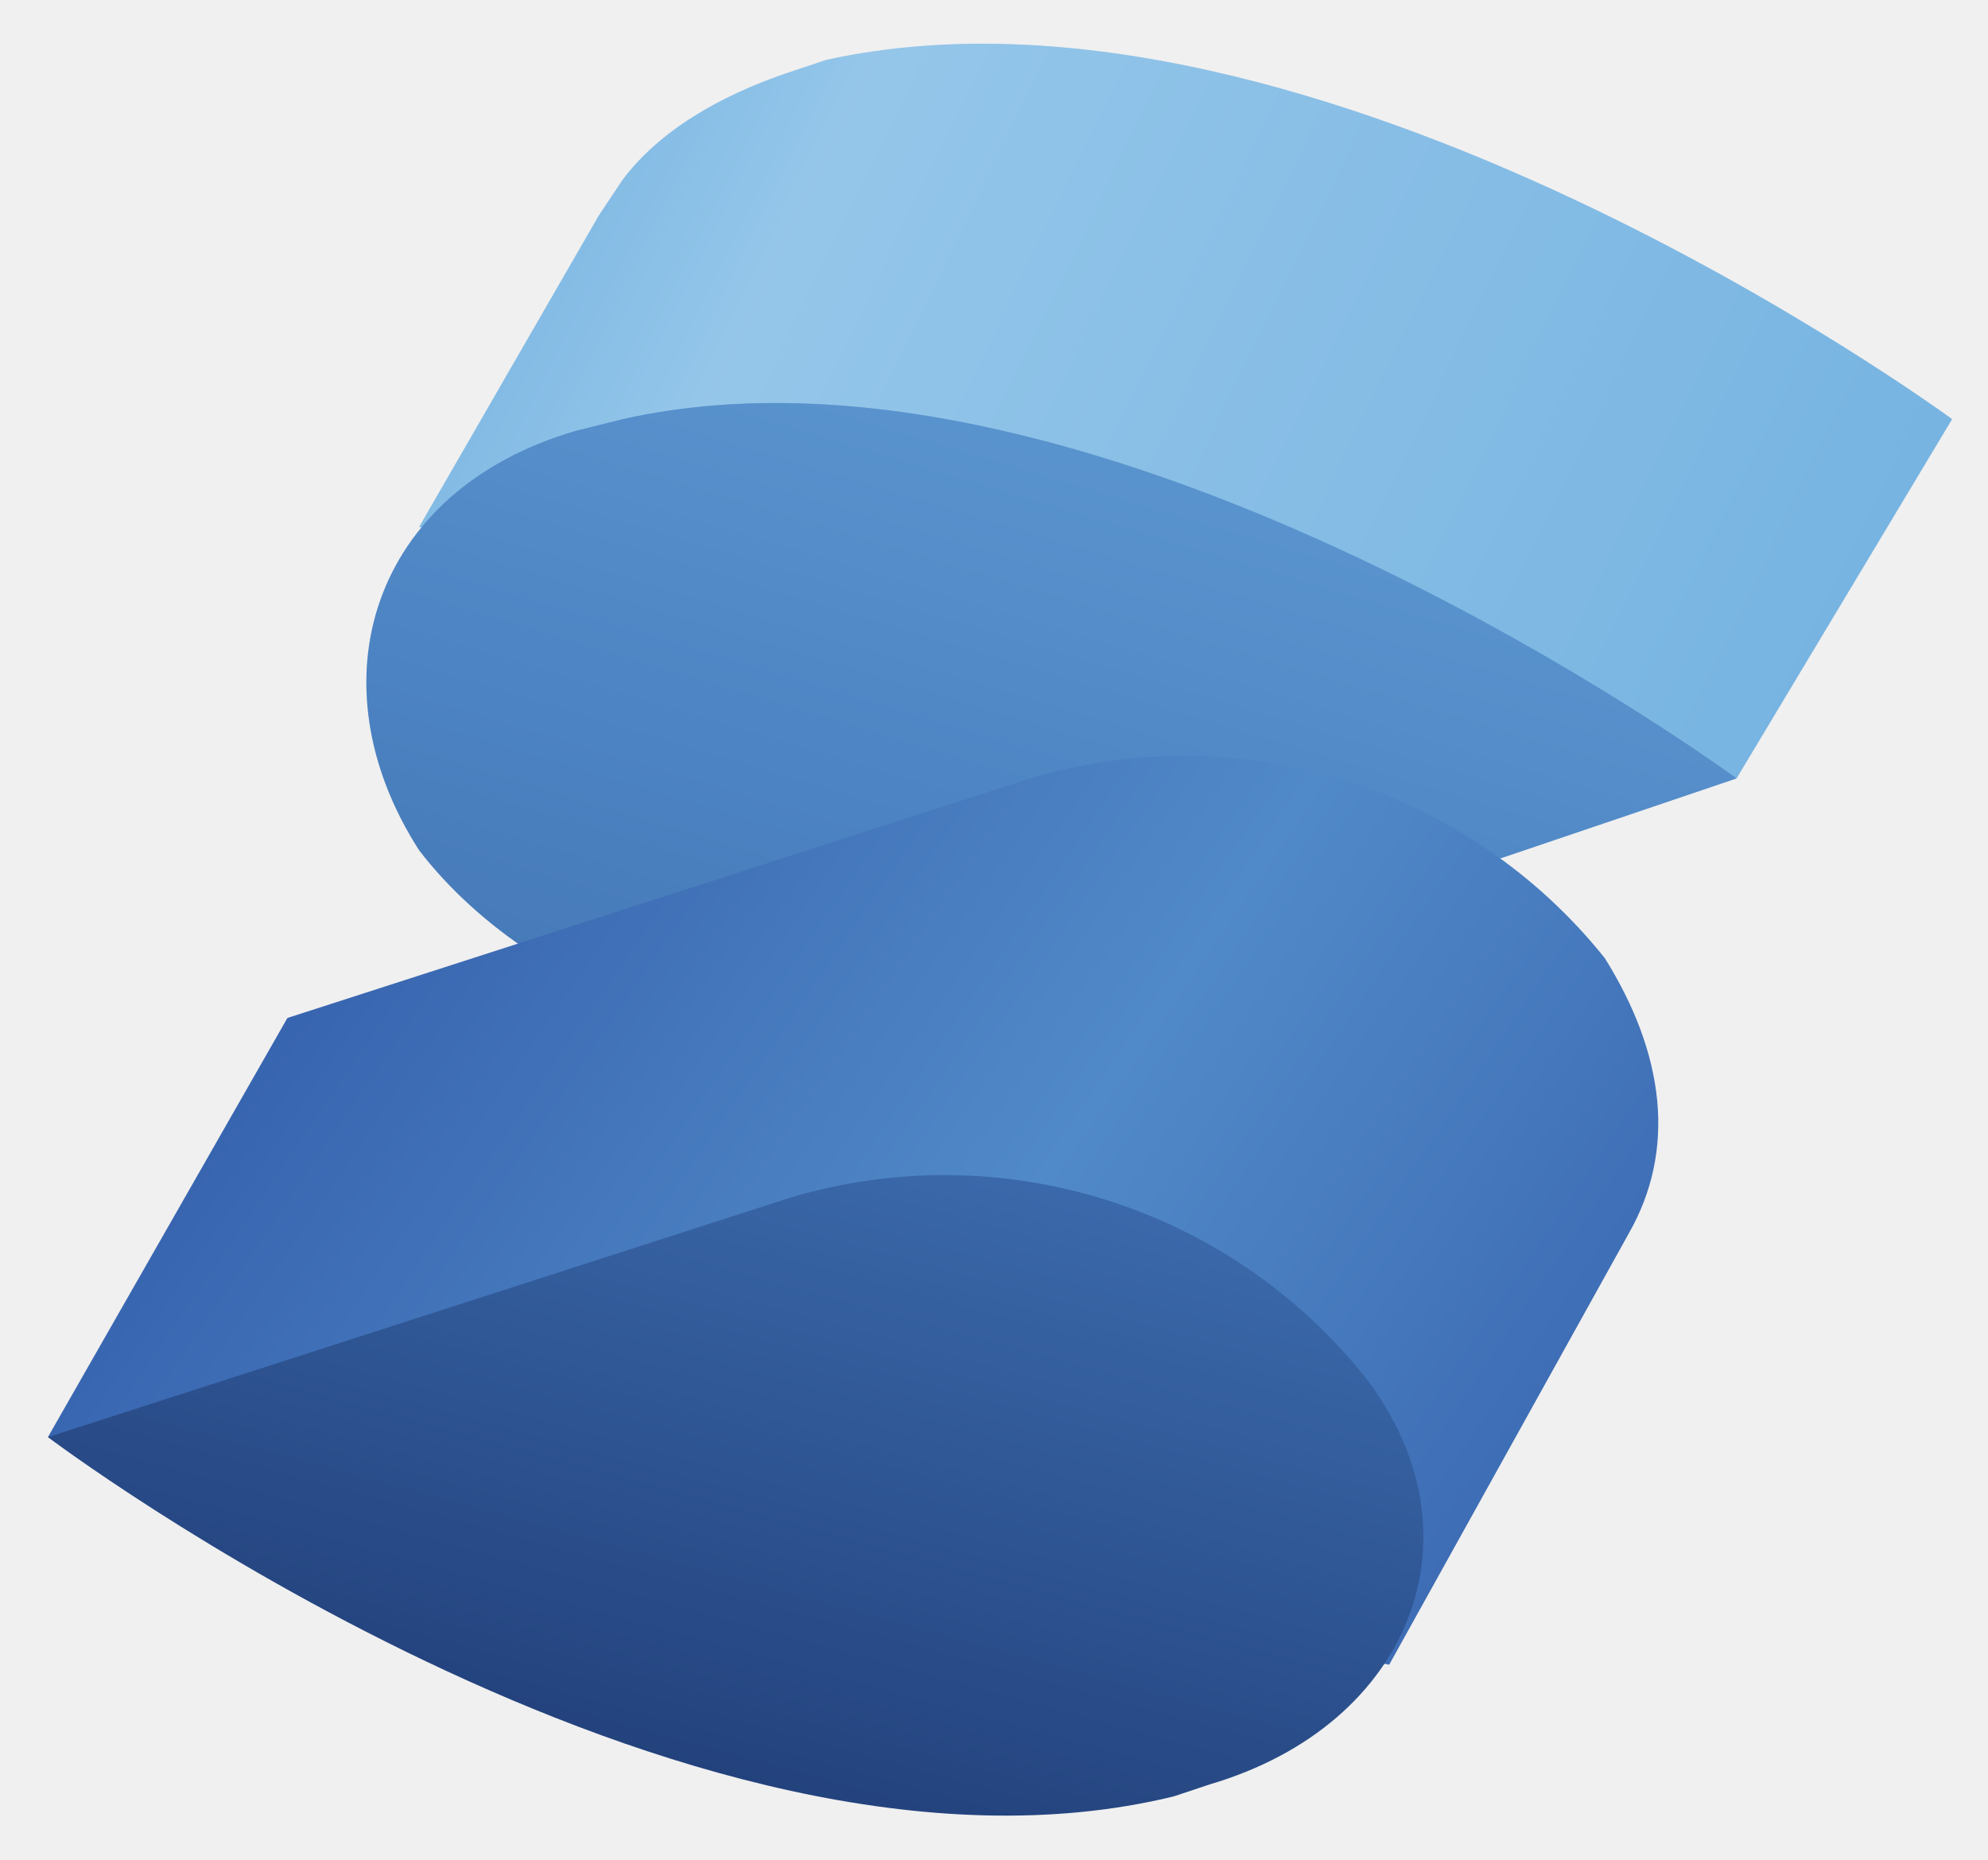
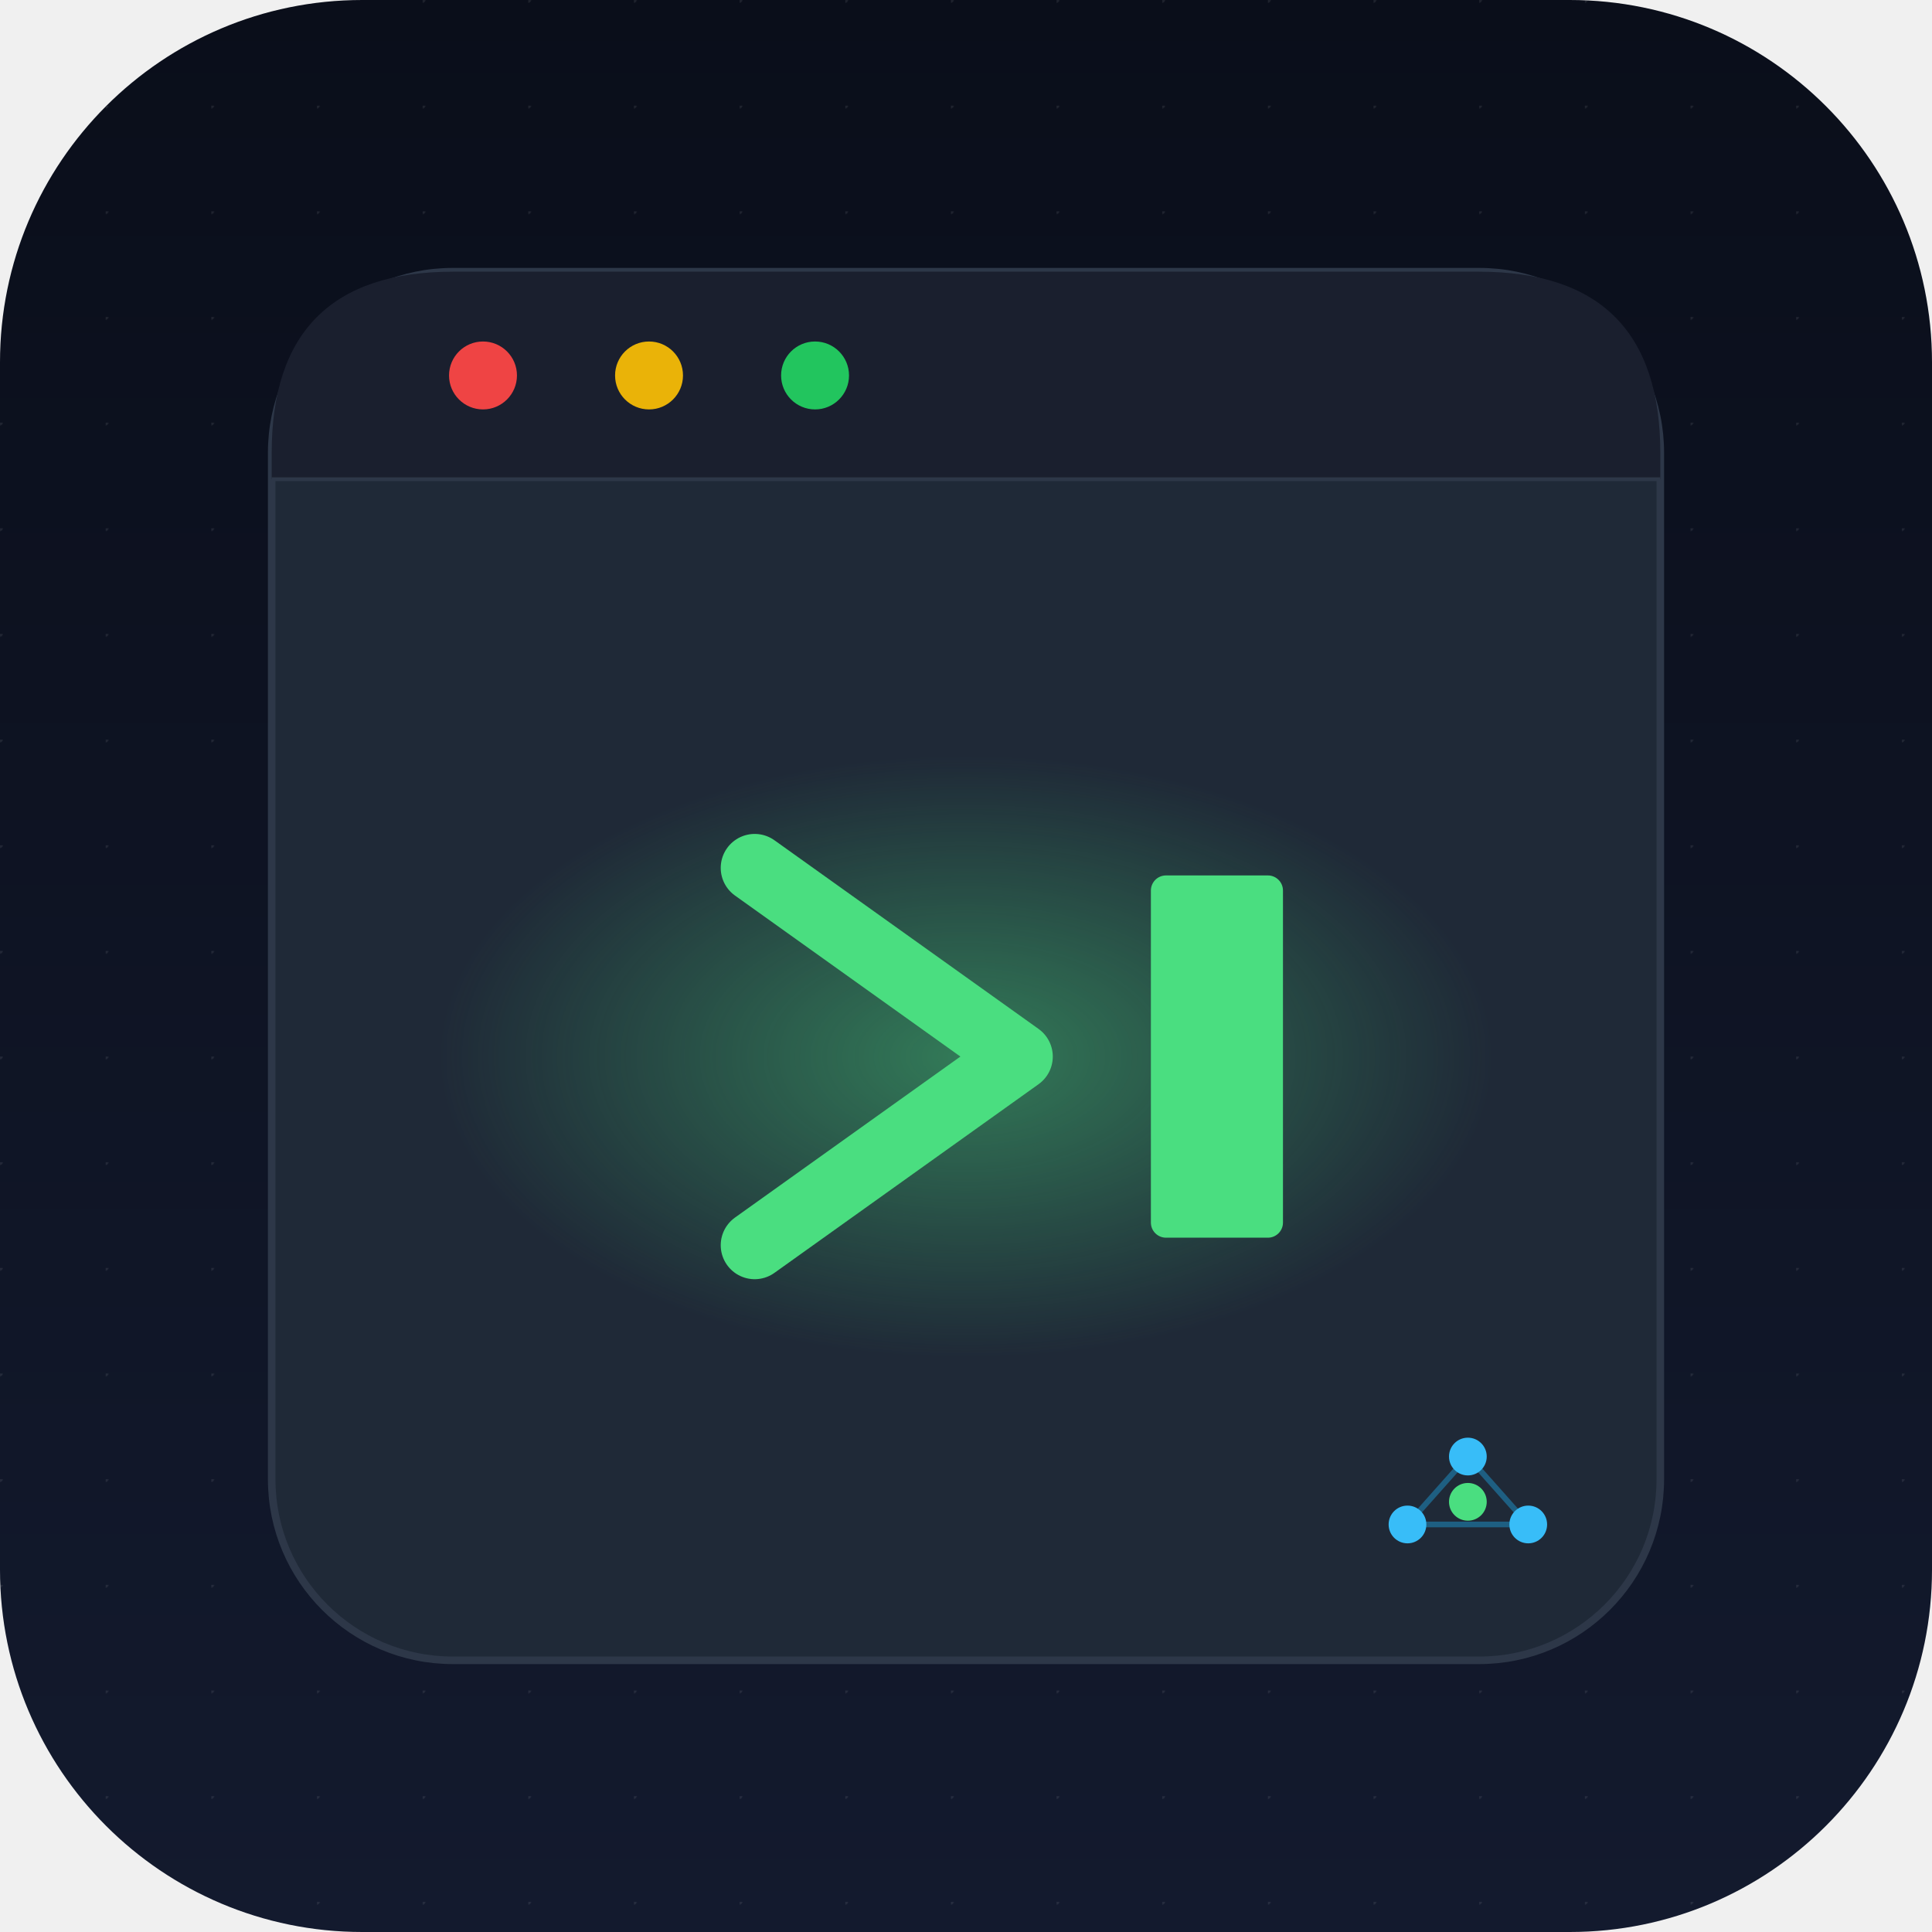
- <svg xmlns="http://www.w3.org/2000/svg" viewBox="0 0 166 155.3">
-   <path d="M163 35S110-4 69 5l-3 1c-6 2-11 5-14 9l-2 3-15 26 26 5c11 7 25 10 38 7l46 9 18-30z" fill="#76b3e1" />
-   <linearGradient id="a" gradientUnits="userSpaceOnUse" x1="27.5" y1="3" x2="152" y2="63.5">
-     <stop offset=".1" stop-color="#76b3e1" />
-     <stop offset=".3" stop-color="#dcf2fd" />
-     <stop offset="1" stop-color="#76b3e1" />
-   </linearGradient>
-   <path d="M163 35S110-4 69 5l-3 1c-6 2-11 5-14 9l-2 3-15 26 26 5c11 7 25 10 38 7l46 9 18-30z" opacity=".3" fill="url(#a)" />
-   <path d="M52 35l-4 1c-17 5-22 21-13 35 10 13 31 20 48 15l62-21S92 26 52 35z" fill="#518ac8" />
-   <linearGradient id="b" gradientUnits="userSpaceOnUse" x1="95.8" y1="32.6" x2="74" y2="105.2">
-     <stop offset="0" stop-color="#76b3e1" />
-     <stop offset=".5" stop-color="#4377bb" />
-     <stop offset="1" stop-color="#1f3b77" />
-   </linearGradient>
-   <path d="M52 35l-4 1c-17 5-22 21-13 35 10 13 31 20 48 15l62-21S92 26 52 35z" opacity=".3" fill="url(#b)" />
-   <linearGradient id="c" gradientUnits="userSpaceOnUse" x1="18.4" y1="64.2" x2="144.3" y2="149.8">
-     <stop offset="0" stop-color="#315aa9" />
-     <stop offset=".5" stop-color="#518ac8" />
-     <stop offset="1" stop-color="#315aa9" />
-   </linearGradient>
-   <path d="M134 80a45 45 0 00-48-15L24 85 4 120l112 19 20-36c4-7 3-15-2-23z" fill="url(#c)" />
-   <linearGradient id="d" gradientUnits="userSpaceOnUse" x1="75.2" y1="74.5" x2="24.4" y2="260.8">
-     <stop offset="0" stop-color="#4377bb" />
-     <stop offset=".5" stop-color="#1a336b" />
-     <stop offset="1" stop-color="#1a336b" />
-   </linearGradient>
-   <path d="M114 115a45 45 0 00-48-15L4 120s53 40 94 30l3-1c17-5 23-21 13-34z" fill="url(#d)" />
+ <svg xmlns="http://www.w3.org/2000/svg" viewBox="0 0 1024 1024" width="1024" height="1024">
+   <defs>
+     <linearGradient id="bg" x1="0" y1="0" x2="0" y2="1">
+       <stop offset="0" stop-color="#0a0e1a" />
+       <stop offset="1" stop-color="#131a2e" />
+     </linearGradient>
+     <radialGradient id="promptGlow" cx="50%" cy="50%" r="50%">
+       <stop offset="0" stop-color="#4ade80" stop-opacity="0.45" />
+       <stop offset="1" stop-color="#4ade80" stop-opacity="0" />
+     </radialGradient>
+     <pattern id="dotGrid" x="0" y="0" width="56" height="56" patternUnits="userSpaceOnUse">
+       <circle cx="0" cy="0" r="1.5" fill="#ffffff" fill-opacity="0.08" />
+     </pattern>
+   </defs>
+   <rect x="0" y="0" width="1024" height="1024" rx="192" ry="192" fill="url(#bg)" />
+   <rect x="0" y="0" width="1024" height="1024" rx="192" ry="192" fill="url(#dotGrid)" />
+   <rect x="144" y="144" width="736" height="736" rx="96" ry="96" fill="#1f2937" stroke="#2d3748" stroke-width="4" />
+   <path d="M 144 240 Q 144 144 240 144 L 784 144 Q 880 144 880 240 L 880 254 L 144 254 Z" fill="#1a1f2e" />
+   <line x1="144" y1="254" x2="880" y2="254" stroke="#2d3748" stroke-width="2" />
+   <circle cx="256" cy="199" r="18" fill="#ef4444" />
+   <circle cx="344" cy="199" r="18" fill="#eab308" />
+   <circle cx="432" cy="199" r="18" fill="#22c55e" />
+   <ellipse cx="512" cy="560" rx="280" ry="160" fill="url(#promptGlow)" />
+   <polyline points="400,460 540,560 400,660" fill="none" stroke="#4ade80" stroke-width="36" stroke-linecap="round" stroke-linejoin="round" />
+   <rect x="610" y="464" width="70" height="192" rx="8" ry="8" fill="#4ade80" />
+   <g stroke="#1e5f82" stroke-width="3" fill="none">
+     <line x1="778" y1="772" x2="810" y2="808" />
+     <line x1="810" y1="808" x2="746" y2="808" />
+     <line x1="746" y1="808" x2="778" y2="772" />
+   </g>
+   <circle cx="778" cy="772" r="10" fill="#38bdf8" />
+   <circle cx="810" cy="808" r="10" fill="#38bdf8" />
+   <circle cx="746" cy="808" r="10" fill="#38bdf8" />
+   <circle cx="778" cy="796" r="10" fill="#4ade80" />
</svg>
